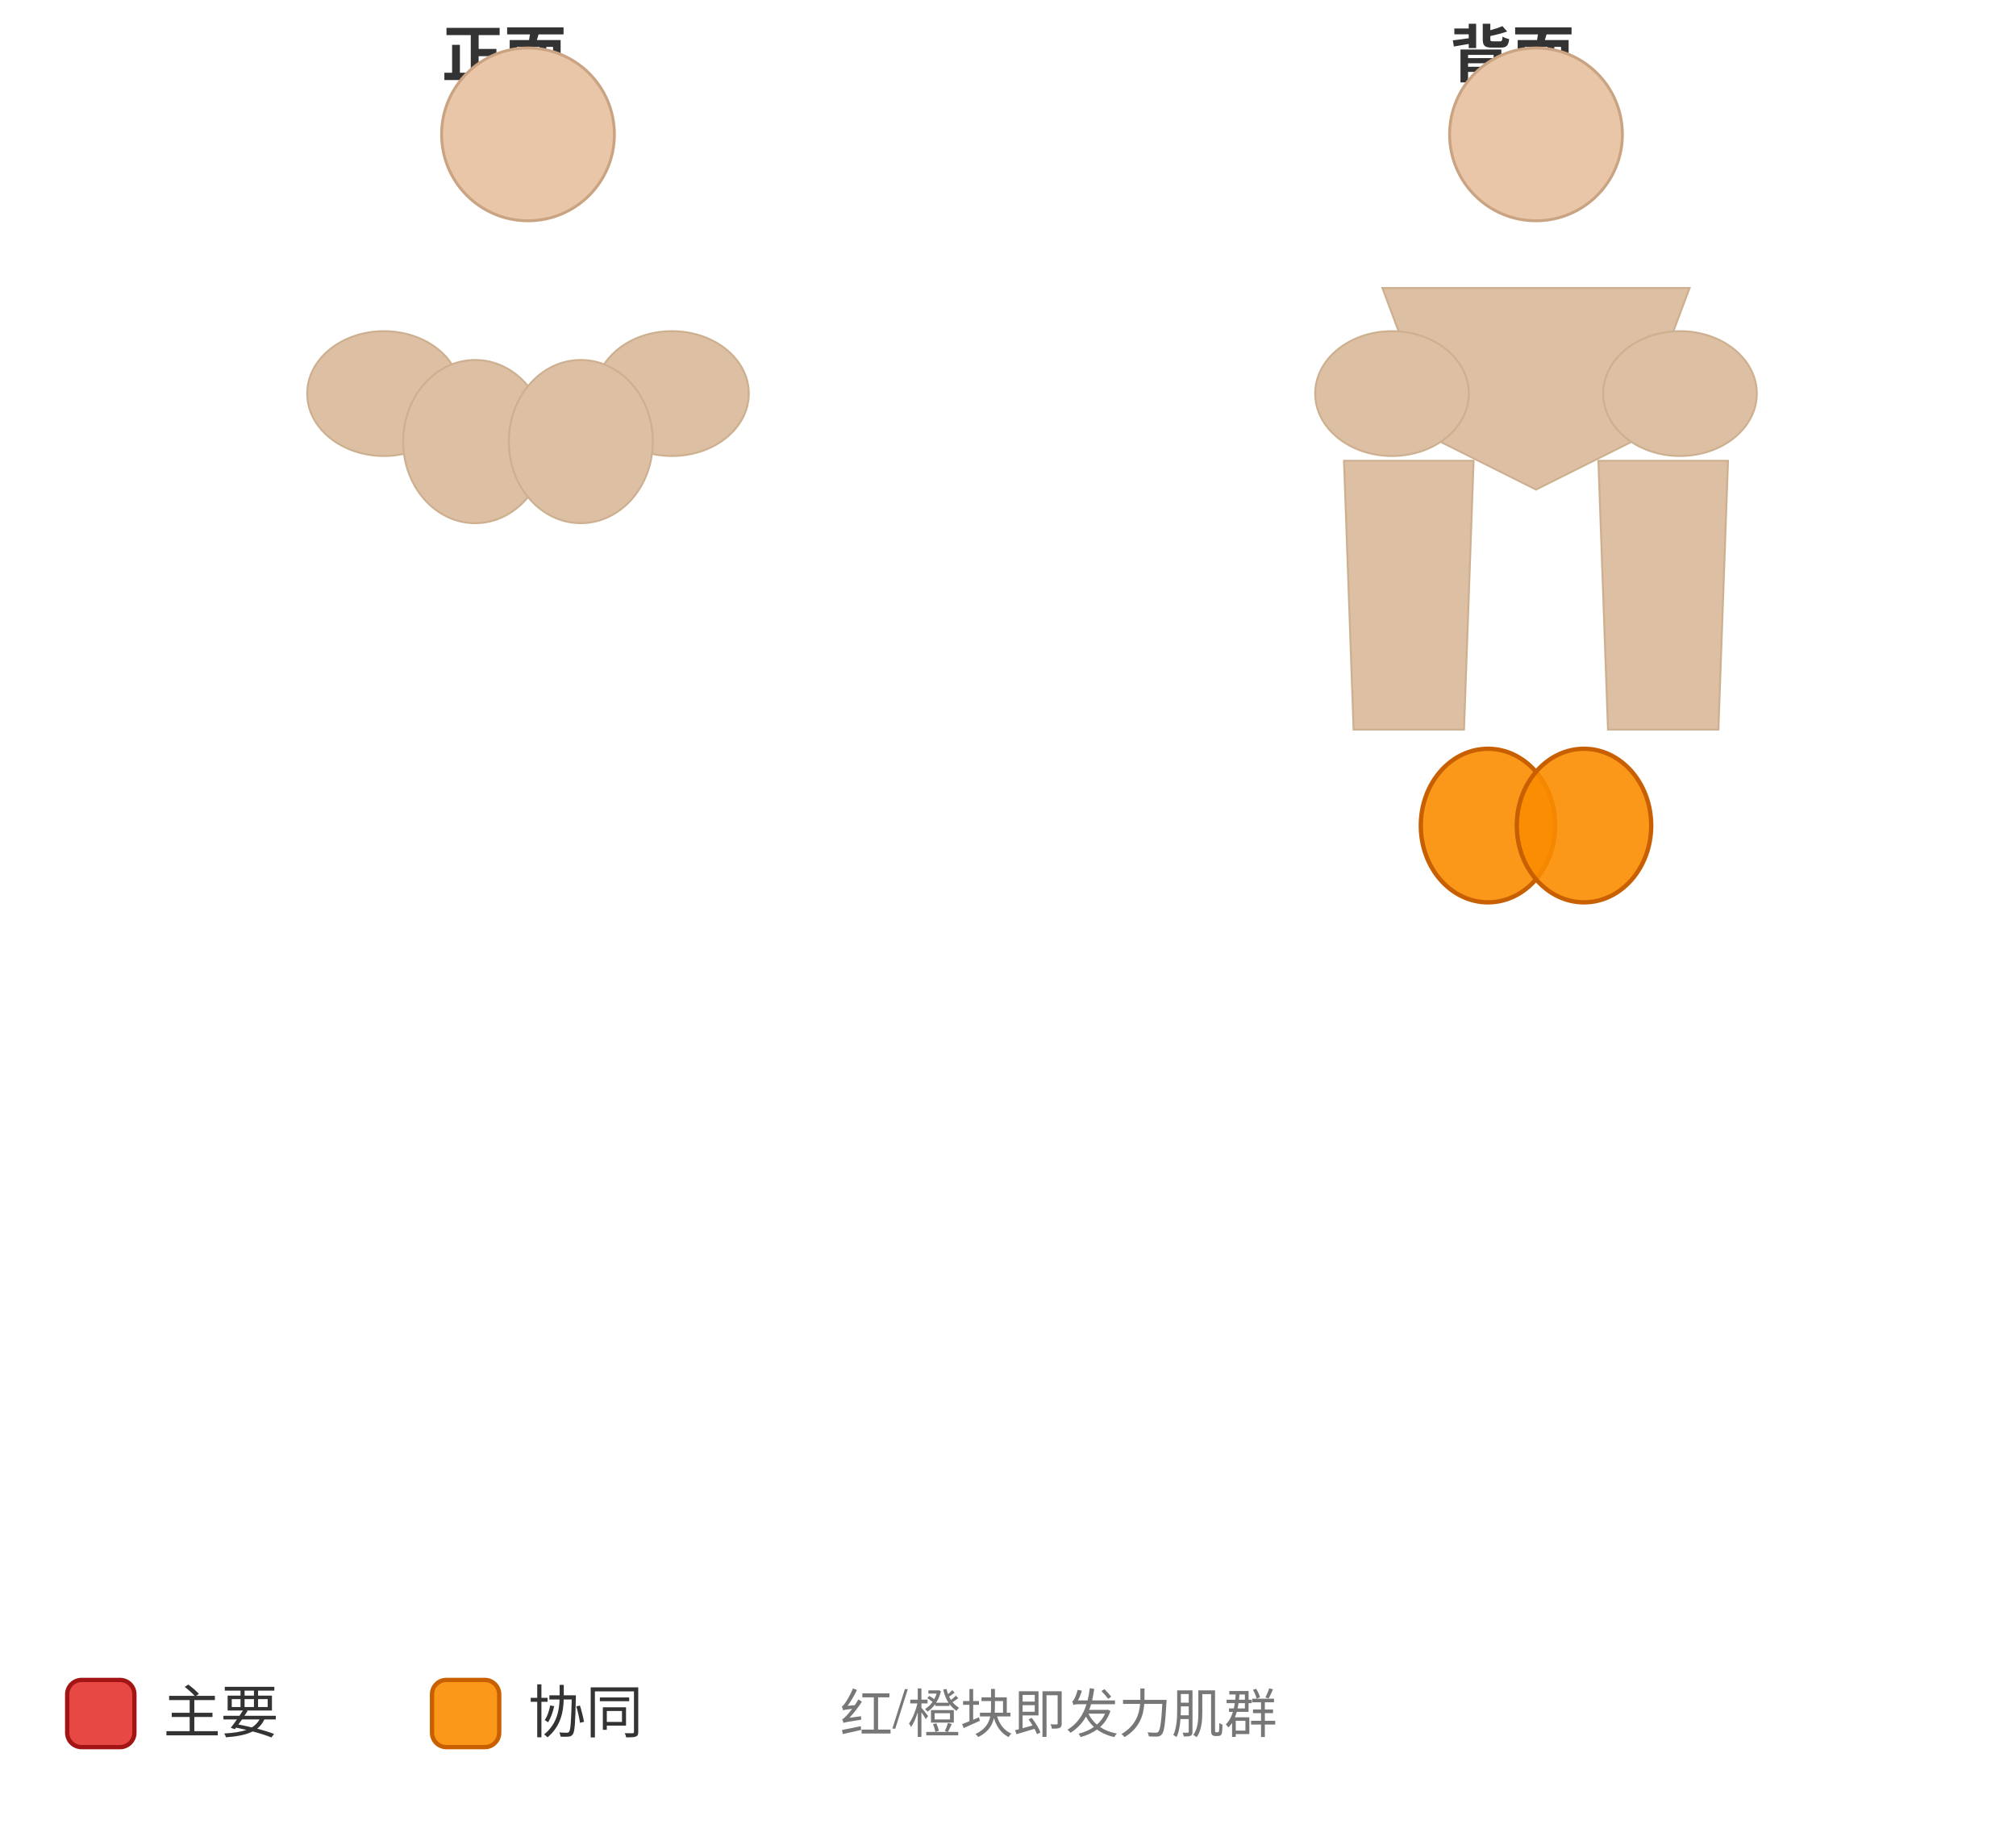
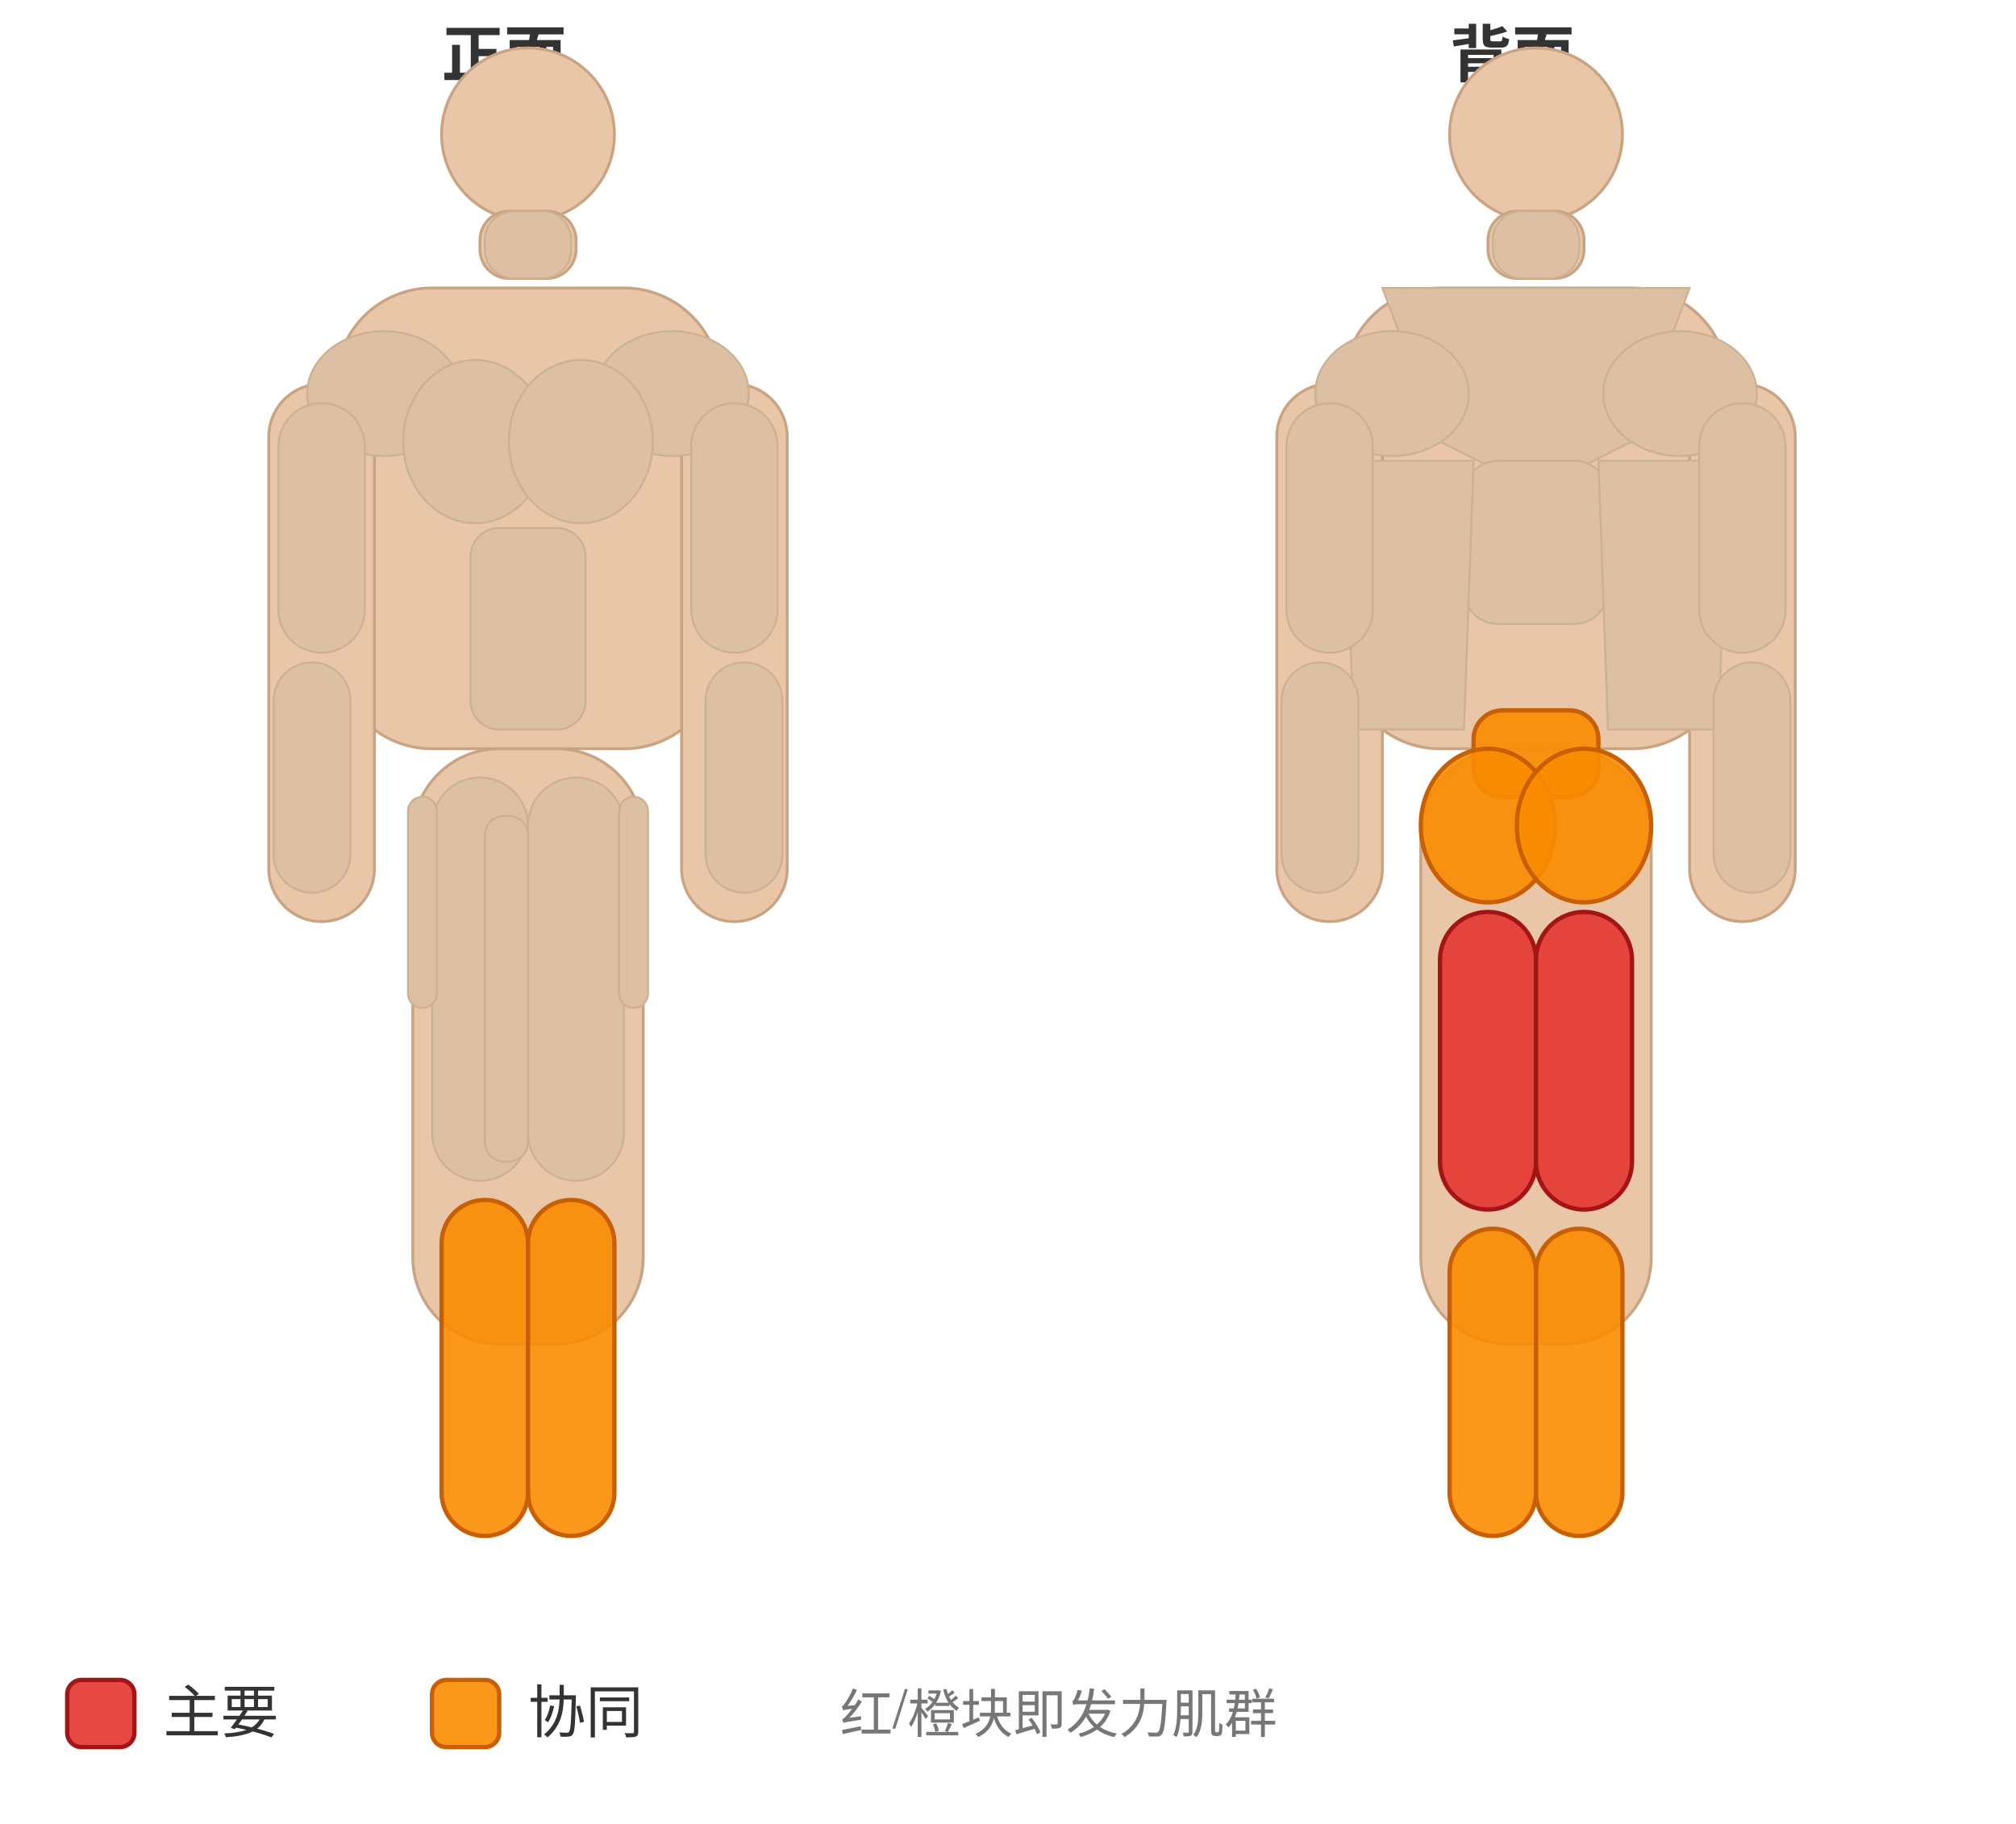
- <svg xmlns="http://www.w3.org/2000/svg" viewBox="0 0 420 380" font-family="-apple-system,Segoe UI,Helvetica,Arial,sans-serif">
+ <svg xmlns="http://www.w3.org/2000/svg" viewBox="0 0 420 380" width="420" height="380" font-family="-apple-system,Segoe UI,Helvetica,Arial,sans-serif">
  <rect width="420" height="380" fill="#ffffff" />
  <text x="105" y="16" font-size="13" font-weight="700" text-anchor="middle" fill="#333">正面</text>
  <text x="315" y="16" font-size="13" font-weight="700" text-anchor="middle" fill="#333">背面</text>
  <g transform="translate(10,0)">
    <circle fill="#e9c6a8" stroke="#caa482" stroke-width="0.6" cx="100" cy="28" r="18" />
-     <rect fill="#e9c6a8" stroke="#caa482" stroke-width="0.6" x="90" y="44" w="20" h="14" rx="6" />
-     <rect fill="#e9c6a8" stroke="#caa482" stroke-width="0.6" x="60" y="60" w="80" h="96" rx="20" />
-     <rect fill="#e9c6a8" stroke="#caa482" stroke-width="0.6" x="46" y="80" w="22" h="112" rx="11" />
-     <rect fill="#e9c6a8" stroke="#caa482" stroke-width="0.6" x="132" y="80" w="22" h="112" rx="11" />
-     <rect fill="#e9c6a8" stroke="#caa482" stroke-width="0.6" x="76" y="156" w="48" h="124" rx="18" />
-     <rect fill="#ddc0a4" stroke="#cdb090" stroke-width="0.4" x="91" y="44" w="18" h="14" rx="6" />
+     <rect fill="#e9c6a8" stroke="#caa482" stroke-width="0.6" x="90" y="44" width="20" height="14" rx="6" />
+     <rect fill="#e9c6a8" stroke="#caa482" stroke-width="0.6" x="60" y="60" width="80" height="96" rx="20" />
+     <rect fill="#e9c6a8" stroke="#caa482" stroke-width="0.6" x="46" y="80" width="22" height="112" rx="11" />
+     <rect fill="#e9c6a8" stroke="#caa482" stroke-width="0.6" x="132" y="80" width="22" height="112" rx="11" />
+     <rect fill="#e9c6a8" stroke="#caa482" stroke-width="0.6" x="76" y="156" width="48" height="124" rx="18" />
+     <rect fill="#ddc0a4" stroke="#cdb090" stroke-width="0.4" x="91" y="44" width="18" height="14" rx="6" />
    <ellipse fill="#ddc0a4" stroke="#cdb090" stroke-width="0.4" cx="70" cy="82" rx="16" ry="13" />
    <ellipse fill="#ddc0a4" stroke="#cdb090" stroke-width="0.4" cx="130" cy="82" rx="16" ry="13" />
    <ellipse fill="#ddc0a4" stroke="#cdb090" stroke-width="0.4" cx="89" cy="92" rx="15" ry="17" />
    <ellipse fill="#ddc0a4" stroke="#cdb090" stroke-width="0.4" cx="111" cy="92" rx="15" ry="17" />
-     <rect fill="#ddc0a4" stroke="#cdb090" stroke-width="0.4" x="48" y="84" w="18" h="52" rx="9" />
-     <rect fill="#ddc0a4" stroke="#cdb090" stroke-width="0.4" x="134" y="84" w="18" h="52" rx="9" />
-     <rect fill="#ddc0a4" stroke="#cdb090" stroke-width="0.4" x="47" y="138" w="16" h="48" rx="8" />
-     <rect fill="#ddc0a4" stroke="#cdb090" stroke-width="0.4" x="137" y="138" w="16" h="48" rx="8" />
-     <rect fill="#ddc0a4" stroke="#cdb090" stroke-width="0.4" x="88" y="110" w="24" h="42" rx="6" />
-     <rect fill="#ddc0a4" stroke="#cdb090" stroke-width="0.4" x="80" y="162" w="20" h="84" rx="10" />
-     <rect fill="#ddc0a4" stroke="#cdb090" stroke-width="0.4" x="100" y="162" w="20" h="84" rx="10" />
-     <rect fill="#ddc0a4" stroke="#cdb090" stroke-width="0.4" x="91" y="170" w="9" h="72" rx="4" />
-     <rect fill="#ddc0a4" stroke="#cdb090" stroke-width="0.4" x="75" y="166" w="6" h="44" rx="3" />
-     <rect fill="#ddc0a4" stroke="#cdb090" stroke-width="0.4" x="119" y="166" w="6" h="44" rx="3" />
-     <rect fill="#fb8c00" fill-opacity="0.9" stroke="#c85f00" stroke-width="0.9" x="82" y="250" w="18" h="70" rx="9" />
-     <rect fill="#fb8c00" fill-opacity="0.9" stroke="#c85f00" stroke-width="0.9" x="100" y="250" w="18" h="70" rx="9" />
+     <rect fill="#ddc0a4" stroke="#cdb090" stroke-width="0.4" x="48" y="84" width="18" height="52" rx="9" />
+     <rect fill="#ddc0a4" stroke="#cdb090" stroke-width="0.4" x="134" y="84" width="18" height="52" rx="9" />
+     <rect fill="#ddc0a4" stroke="#cdb090" stroke-width="0.4" x="47" y="138" width="16" height="48" rx="8" />
+     <rect fill="#ddc0a4" stroke="#cdb090" stroke-width="0.4" x="137" y="138" width="16" height="48" rx="8" />
+     <rect fill="#ddc0a4" stroke="#cdb090" stroke-width="0.4" x="88" y="110" width="24" height="42" rx="6" />
+     <rect fill="#ddc0a4" stroke="#cdb090" stroke-width="0.4" x="80" y="162" width="20" height="84" rx="10" />
+     <rect fill="#ddc0a4" stroke="#cdb090" stroke-width="0.4" x="100" y="162" width="20" height="84" rx="10" />
+     <rect fill="#ddc0a4" stroke="#cdb090" stroke-width="0.4" x="91" y="170" width="9" height="72" rx="4" />
+     <rect fill="#ddc0a4" stroke="#cdb090" stroke-width="0.4" x="75" y="166" width="6" height="44" rx="3" />
+     <rect fill="#ddc0a4" stroke="#cdb090" stroke-width="0.4" x="119" y="166" width="6" height="44" rx="3" />
+     <rect fill="#fb8c00" fill-opacity="0.9" stroke="#c85f00" stroke-width="0.9" x="82" y="250" width="18" height="70" rx="9" />
+     <rect fill="#fb8c00" fill-opacity="0.9" stroke="#c85f00" stroke-width="0.9" x="100" y="250" width="18" height="70" rx="9" />
  </g>
  <g transform="translate(220,0)">
    <circle fill="#e9c6a8" stroke="#caa482" stroke-width="0.6" cx="100" cy="28" r="18" />
-     <rect fill="#e9c6a8" stroke="#caa482" stroke-width="0.6" x="90" y="44" w="20" h="14" rx="6" />
-     <rect fill="#e9c6a8" stroke="#caa482" stroke-width="0.6" x="60" y="60" w="80" h="96" rx="20" />
-     <rect fill="#e9c6a8" stroke="#caa482" stroke-width="0.6" x="46" y="80" w="22" h="112" rx="11" />
-     <rect fill="#e9c6a8" stroke="#caa482" stroke-width="0.6" x="132" y="80" w="22" h="112" rx="11" />
-     <rect fill="#e9c6a8" stroke="#caa482" stroke-width="0.6" x="76" y="156" w="48" h="124" rx="18" />
-     <rect fill="#ddc0a4" stroke="#cdb090" stroke-width="0.4" x="91" y="44" w="18" h="14" rx="6" />
+     <rect fill="#e9c6a8" stroke="#caa482" stroke-width="0.6" x="90" y="44" width="20" height="14" rx="6" />
+     <rect fill="#e9c6a8" stroke="#caa482" stroke-width="0.6" x="60" y="60" width="80" height="96" rx="20" />
+     <rect fill="#e9c6a8" stroke="#caa482" stroke-width="0.6" x="46" y="80" width="22" height="112" rx="11" />
+     <rect fill="#e9c6a8" stroke="#caa482" stroke-width="0.6" x="132" y="80" width="22" height="112" rx="11" />
+     <rect fill="#e9c6a8" stroke="#caa482" stroke-width="0.6" x="76" y="156" width="48" height="124" rx="18" />
+     <rect fill="#ddc0a4" stroke="#cdb090" stroke-width="0.4" x="91" y="44" width="18" height="14" rx="6" />
    <polygon fill="#ddc0a4" stroke="#cdb090" stroke-width="0.4" points="68,60 132,60 120,92 100,102 80,92" />
    <ellipse fill="#ddc0a4" stroke="#cdb090" stroke-width="0.4" cx="70" cy="82" rx="16" ry="13" />
    <ellipse fill="#ddc0a4" stroke="#cdb090" stroke-width="0.4" cx="130" cy="82" rx="16" ry="13" />
-     <rect fill="#ddc0a4" stroke="#cdb090" stroke-width="0.4" x="85" y="96" w="30" h="34" rx="7" />
+     <rect fill="#ddc0a4" stroke="#cdb090" stroke-width="0.4" x="85" y="96" width="30" height="34" rx="7" />
    <polygon fill="#ddc0a4" stroke="#cdb090" stroke-width="0.4" points="60,96 87,96 85,152 62,152" />
    <polygon fill="#ddc0a4" stroke="#cdb090" stroke-width="0.4" points="113,96 140,96 138,152 115,152" />
-     <rect fill="#fb8c00" fill-opacity="0.9" stroke="#c85f00" stroke-width="0.9" x="87" y="148" w="26" h="18" rx="6" />
-     <rect fill="#ddc0a4" stroke="#cdb090" stroke-width="0.4" x="48" y="84" w="18" h="52" rx="9" />
-     <rect fill="#ddc0a4" stroke="#cdb090" stroke-width="0.4" x="134" y="84" w="18" h="52" rx="9" />
-     <rect fill="#ddc0a4" stroke="#cdb090" stroke-width="0.4" x="47" y="138" w="16" h="48" rx="8" />
-     <rect fill="#ddc0a4" stroke="#cdb090" stroke-width="0.4" x="137" y="138" w="16" h="48" rx="8" />
+     <rect fill="#fb8c00" fill-opacity="0.9" stroke="#c85f00" stroke-width="0.9" x="87" y="148" width="26" height="18" rx="6" />
+     <rect fill="#ddc0a4" stroke="#cdb090" stroke-width="0.4" x="48" y="84" width="18" height="52" rx="9" />
+     <rect fill="#ddc0a4" stroke="#cdb090" stroke-width="0.4" x="134" y="84" width="18" height="52" rx="9" />
+     <rect fill="#ddc0a4" stroke="#cdb090" stroke-width="0.4" x="47" y="138" width="16" height="48" rx="8" />
+     <rect fill="#ddc0a4" stroke="#cdb090" stroke-width="0.4" x="137" y="138" width="16" height="48" rx="8" />
    <ellipse fill="#fb8c00" fill-opacity="0.9" stroke="#c85f00" stroke-width="0.9" cx="90" cy="172" rx="14" ry="16" />
    <ellipse fill="#fb8c00" fill-opacity="0.9" stroke="#c85f00" stroke-width="0.9" cx="110" cy="172" rx="14" ry="16" />
-     <rect fill="#e53935" fill-opacity="0.92" stroke="#a31515" stroke-width="0.9" x="80" y="190" w="20" h="62" rx="10" />
-     <rect fill="#e53935" fill-opacity="0.92" stroke="#a31515" stroke-width="0.9" x="100" y="190" w="20" h="62" rx="10" />
-     <rect fill="#fb8c00" fill-opacity="0.9" stroke="#c85f00" stroke-width="0.9" x="82" y="256" w="18" h="64" rx="9" />
-     <rect fill="#fb8c00" fill-opacity="0.9" stroke="#c85f00" stroke-width="0.9" x="100" y="256" w="18" h="64" rx="9" />
+     <rect fill="#e53935" fill-opacity="0.92" stroke="#a31515" stroke-width="0.9" x="80" y="190" width="20" height="62" rx="10" />
+     <rect fill="#e53935" fill-opacity="0.92" stroke="#a31515" stroke-width="0.9" x="100" y="190" width="20" height="62" rx="10" />
+     <rect fill="#fb8c00" fill-opacity="0.9" stroke="#c85f00" stroke-width="0.9" x="82" y="256" width="18" height="64" rx="9" />
+     <rect fill="#fb8c00" fill-opacity="0.9" stroke="#c85f00" stroke-width="0.9" x="100" y="256" width="18" height="64" rx="9" />
  </g>
  <rect x="14" y="350" width="14" height="14" rx="3" fill="#e53935" fill-opacity="0.92" stroke="#a31515" stroke-width="0.9" />
  <text x="34" y="361" font-size="12" fill="#333">主要</text>
  <rect x="90" y="350" width="14" height="14" rx="3" fill="#fb8c00" fill-opacity="0.9" stroke="#c85f00" stroke-width="0.9" />
  <text x="110" y="361" font-size="12" fill="#333">协同</text>
  <text x="175" y="361" font-size="11" fill="#777">红/橙块即发力肌群</text>
</svg>
